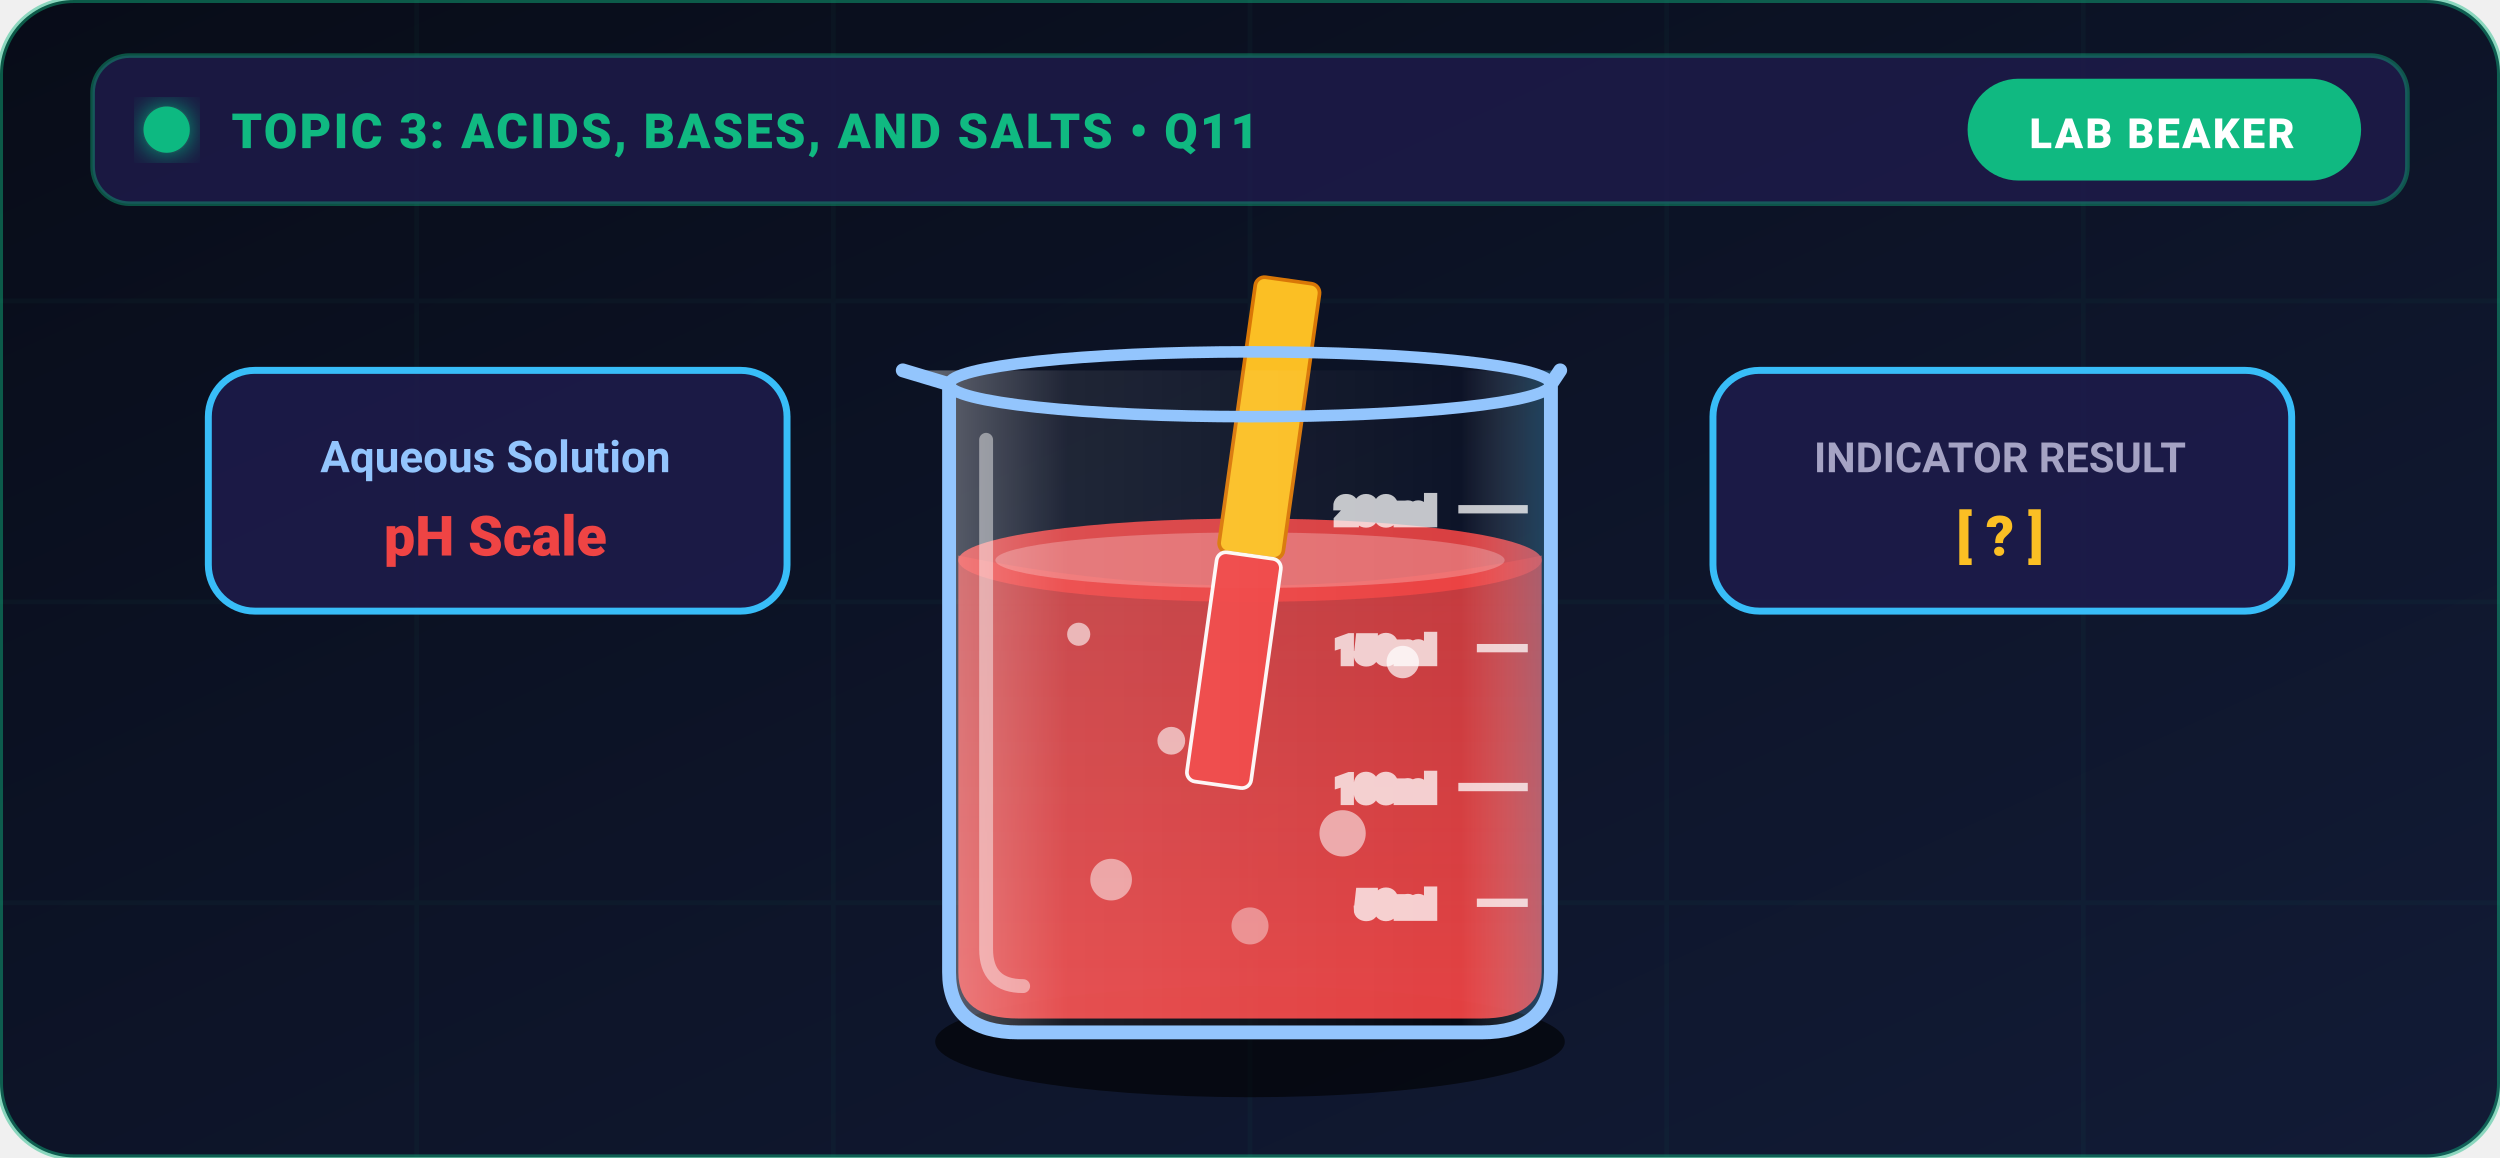
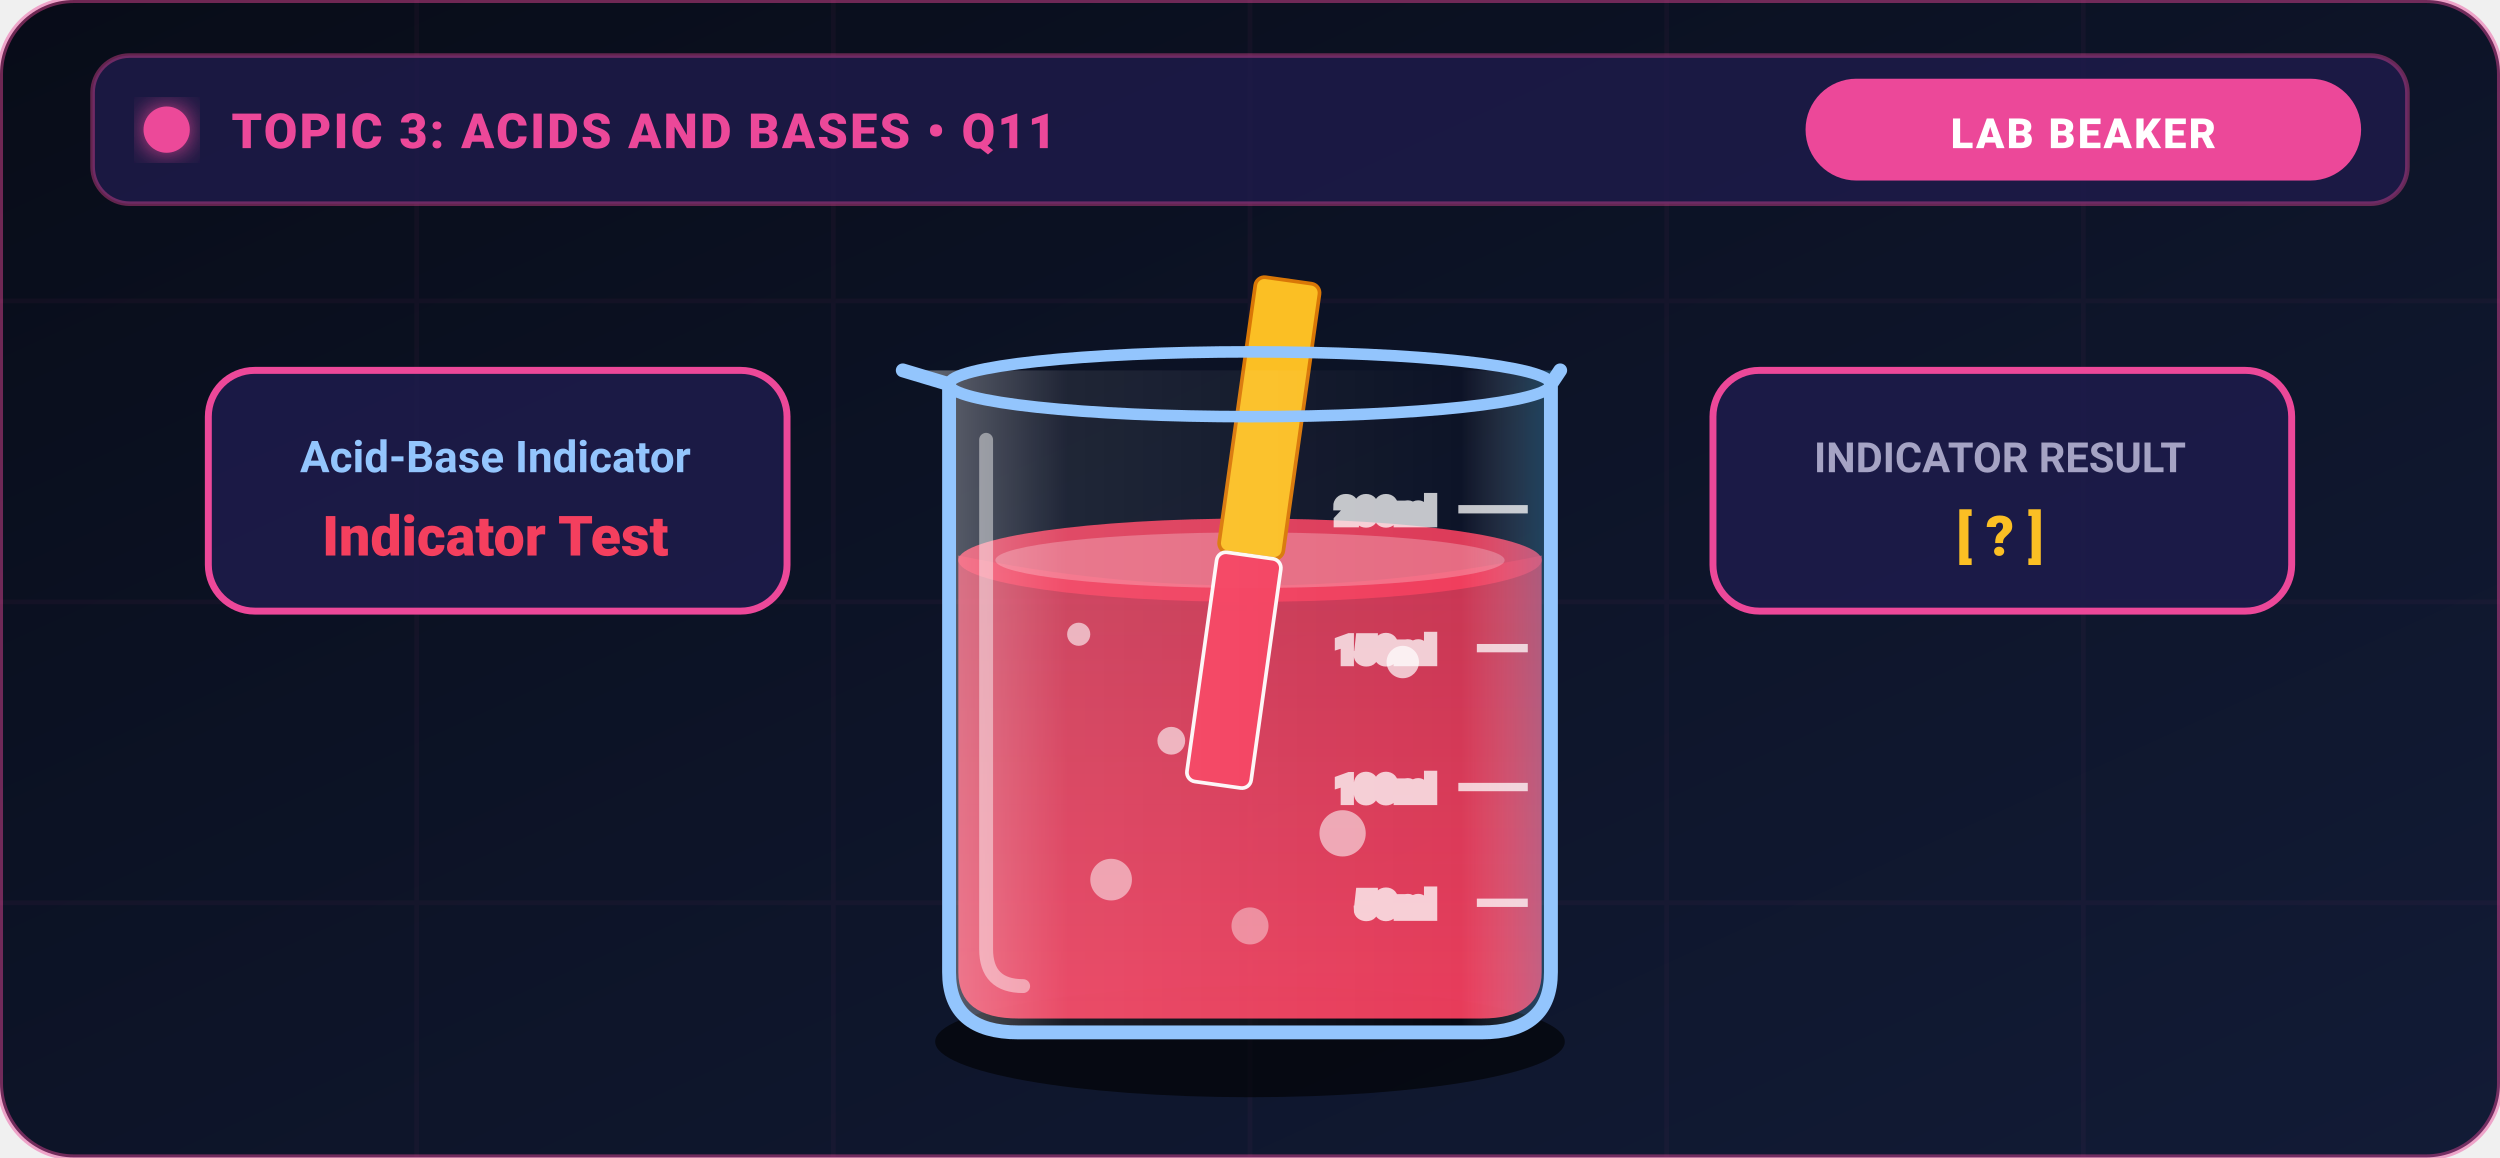
<svg xmlns="http://www.w3.org/2000/svg" viewBox="0 0 540 250" width="100%" height="100%">
  <defs>
    <linearGradient id="bg_t3_11" x1="0%" y1="0%" x2="100%" y2="100%">
      <stop offset="0%" stop-color="#080c18" />
      <stop offset="50%" stop-color="#0d1428" />
      <stop offset="100%" stop-color="#121b36" />
    </linearGradient>
    <filter id="glow_t3_11" x="-20%" y="-20%" width="140%" height="140%">
      <feGaussianBlur stdDeviation="3" result="blur" />
      <feComposite in="SourceGraphic" in2="blur" operator="over" />
    </filter>
  </defs>
-   <rect width="540" height="250" rx="16" fill="url(#bg_t3_11)" stroke="#10b981" stroke-width="1.3" stroke-opacity="0.45" />
-   <g opacity="0.04" stroke="#10b981" stroke-width="1">
+   <rect width="540" height="250" rx="16" fill="url(#bg_t3_11)" stroke="#ec4899" stroke-width="1.3" stroke-opacity="0.45" />
+   <g opacity="0.04" stroke="#ec4899" stroke-width="1">
    <line x1="90" y1="0" x2="90" y2="250" />
    <line x1="180" y1="0" x2="180" y2="250" />
    <line x1="270" y1="0" x2="270" y2="250" />
    <line x1="360" y1="0" x2="360" y2="250" />
    <line x1="450" y1="0" x2="450" y2="250" />
    <line x1="0" y1="65" x2="540" y2="65" />
    <line x1="0" y1="130" x2="540" y2="130" />
    <line x1="0" y1="195" x2="540" y2="195" />
  </g>
-   <rect x="20" y="12" width="500" height="32" rx="8" fill="#1e1b4b" fill-opacity="0.8" stroke="#10b981" stroke-width="1" stroke-opacity="0.4" />
-   <circle cx="36" cy="28" r="5" fill="#10b981" filter="url(#glow_t3_11)" />
-   <text x="50" y="32" fill="#10b981" font-family="'Segoe UI', Roboto, sans-serif" font-size="10.5" font-weight="900" letter-spacing="0.5">TOPIC 3: ACIDS, BASES, AND SALTS • Q11</text>
-   <rect x="425" y="17" width="85" height="22" rx="11" fill="#10b981" />
-   <text x="467" y="32" fill="#ffffff" font-family="'Segoe UI', Roboto, sans-serif" font-size="9" font-weight="900" text-anchor="middle" letter-spacing="0.5">LAB BEAKER</text>
+   <rect x="20" y="12" width="500" height="32" rx="8" fill="#1e1b4b" fill-opacity="0.8" stroke="#ec4899" stroke-width="1" stroke-opacity="0.4" />
+   <circle cx="36" cy="28" r="5" fill="#ec4899" filter="url(#glow_t3_11)" />
+   <text x="50" y="32" fill="#ec4899" font-family="'Segoe UI', Roboto, sans-serif" font-size="10.5" font-weight="900" letter-spacing="0.5">TOPIC 3: ACIDS AND BASES • Q11</text>
+   <rect x="390" y="17" width="120" height="22" rx="11" fill="#ec4899" />
+   <text x="450" y="32" fill="#ffffff" font-family="'Segoe UI', Roboto, sans-serif" font-size="9" font-weight="900" text-anchor="middle" letter-spacing="0.5">LAB BEAKER</text>
  <defs>
-     <linearGradient id="liq_ef4444_7469" x1="0%" y1="0%" x2="0%" y2="100%">
-       <stop offset="0%" stop-color="#ef4444" stop-opacity="0.8" />
-       <stop offset="100%" stop-color="#ef4444" stop-opacity="0.95" />
+     <linearGradient id="liq_f43f5e_8232" x1="0%" y1="0%" x2="0%" y2="100%">
+       <stop offset="0%" stop-color="#f43f5e" stop-opacity="0.8" />
+       <stop offset="100%" stop-color="#f43f5e" stop-opacity="0.95" />
    </linearGradient>
-     <linearGradient id="shine_ef4444_7469" x1="0%" y1="0%" x2="100%" y2="0%">
+     <linearGradient id="shine_f43f5e_8232" x1="0%" y1="0%" x2="100%" y2="0%">
      <stop offset="0%" stop-color="#ffffff" stop-opacity="0.4" />
      <stop offset="25%" stop-color="#ffffff" stop-opacity="0.08" />
      <stop offset="85%" stop-color="#ffffff" stop-opacity="0.0" />
      <stop offset="100%" stop-color="#38bdf8" stop-opacity="0.3" />
    </linearGradient>
  </defs>
  <g transform="translate(195, 45)">
    <ellipse cx="75" cy="180" rx="68" ry="12" fill="#000000" opacity="0.6" />
-     <path d="M 12 75 Q 75 88 138 75 L 138 165 Q 138 175 125 175 L 25 175 Q 12 175 12 165 Z" fill="url(#liq_ef4444_7469)" />
-     <ellipse cx="75" cy="76" rx="63" ry="9" fill="#ef4444" opacity="0.9" />
+     <path d="M 12 75 Q 75 88 138 75 L 138 165 Q 138 175 125 175 L 25 175 Q 12 175 12 165 Z" fill="url(#liq_f43f5e_8232)" />
+     <ellipse cx="75" cy="76" rx="63" ry="9" fill="#f43f5e" opacity="0.9" />
    <ellipse cx="75" cy="76" rx="55" ry="6" fill="#ffffff" opacity="0.25" />
    <circle cx="45" cy="145" r="4.5" fill="#ffffff" opacity="0.5" />
    <circle cx="58" cy="115" r="3" fill="#ffffff" opacity="0.6" />
    <circle cx="95" cy="135" r="5" fill="#ffffff" opacity="0.55" />
    <circle cx="108" cy="98" r="3.5" fill="#ffffff" opacity="0.7" />
    <circle cx="75" cy="155" r="4" fill="#ffffff" opacity="0.4" />
    <circle cx="38" cy="92" r="2.5" fill="#ffffff" opacity="0.6" />
    <g transform="rotate(8 75 75)">
      <rect x="68" y="15" width="14" height="60" rx="2" fill="#fbbf24" stroke="#d97706" stroke-width="0.8" />
-       <rect x="68" y="75" width="14" height="50" rx="2" fill="#ef4444" stroke="#ffffff" stroke-width="0.8" opacity="0.95" />
+       <rect x="68" y="75" width="14" height="50" rx="2" fill="#f43f5e" stroke="#ffffff" stroke-width="0.8" opacity="0.95" />
    </g>
-     <path d="M 0 35 L 10 38 L 10 165 Q 10 178 25 178 L 125 178 Q 140 178 140 165 L 140 38 L 142 35" fill="url(#shine_ef4444_7469)" stroke="#93c5fd" stroke-width="3" stroke-linecap="round" stroke-linejoin="round" />
+     <path d="M 0 35 L 10 38 L 10 165 Q 10 178 25 178 L 125 178 Q 140 178 140 165 L 140 38 L 142 35" fill="url(#shine_f43f5e_8232)" stroke="#93c5fd" stroke-width="3" stroke-linecap="round" stroke-linejoin="round" />
    <ellipse cx="75" cy="38" rx="65" ry="7" fill="none" stroke="#93c5fd" stroke-width="2.5" />
    <g stroke="#ffffff" stroke-width="1.8" opacity="0.75" font-family="'Segoe UI', Roboto, sans-serif" font-size="7.5" fill="#ffffff" font-weight="bold">
      <line x1="120" y1="65" x2="135" y2="65" />
      <text x="115" y="68" text-anchor="end">200ml</text>
      <line x1="124" y1="95" x2="135" y2="95" />
      <text x="115" y="98" text-anchor="end">150ml</text>
      <line x1="120" y1="125" x2="135" y2="125" />
      <text x="115" y="128" text-anchor="end">100ml</text>
      <line x1="124" y1="150" x2="135" y2="150" />
      <text x="115" y="153" text-anchor="end">50ml</text>
    </g>
    <path d="M 18 50 L 18 160 Q 18 168 26 168" fill="none" stroke="#ffffff" stroke-width="3" stroke-linecap="round" opacity="0.45" />
  </g>
  <g transform="translate(45, 80)">
-     <rect x="0" y="0" width="125" height="52" rx="10" fill="#1e1b4b" fill-opacity="0.85" stroke="#38bdf8" stroke-width="1.5" />
-     <text x="62" y="22" fill="#93c5fd" font-family="'Segoe UI', Roboto, sans-serif" font-size="9.5" font-weight="bold" text-anchor="middle">Aqueous Solution</text>
-     <text x="62" y="40" fill="#ef4444" font-family="'Segoe UI', Roboto, sans-serif" font-size="12" font-weight="900" text-anchor="middle">pH Scale</text>
+     <rect x="0" y="0" width="125" height="52" rx="10" fill="#1e1b4b" fill-opacity="0.85" stroke="#ec4899" stroke-width="1.5" />
+     <text x="62" y="22" fill="#93c5fd" font-family="'Segoe UI', Roboto, sans-serif" font-size="9.5" font-weight="bold" text-anchor="middle">Acid-Base Indicator</text>
+     <text x="62" y="40" fill="#f43f5e" font-family="'Segoe UI', Roboto, sans-serif" font-size="12" font-weight="900" text-anchor="middle">Indicator Test</text>
  </g>
  <g transform="translate(370, 80)">
-     <rect x="0" y="0" width="125" height="52" rx="10" fill="#1e1b4b" fill-opacity="0.85" stroke="#38bdf8" stroke-width="1.5" />
+     <rect x="0" y="0" width="125" height="52" rx="10" fill="#1e1b4b" fill-opacity="0.85" stroke="#ec4899" stroke-width="1.5" />
    <text x="62" y="22" fill="#a5a3c4" font-family="'Segoe UI', Roboto, sans-serif" font-size="9" font-weight="bold" text-anchor="middle">INDICATOR RESULT</text>
    <text x="62" y="40" fill="#fbbf24" font-family="'Segoe UI', Roboto, sans-serif" font-size="12" font-weight="900" text-anchor="middle">[ ? ]</text>
  </g>
</svg>
